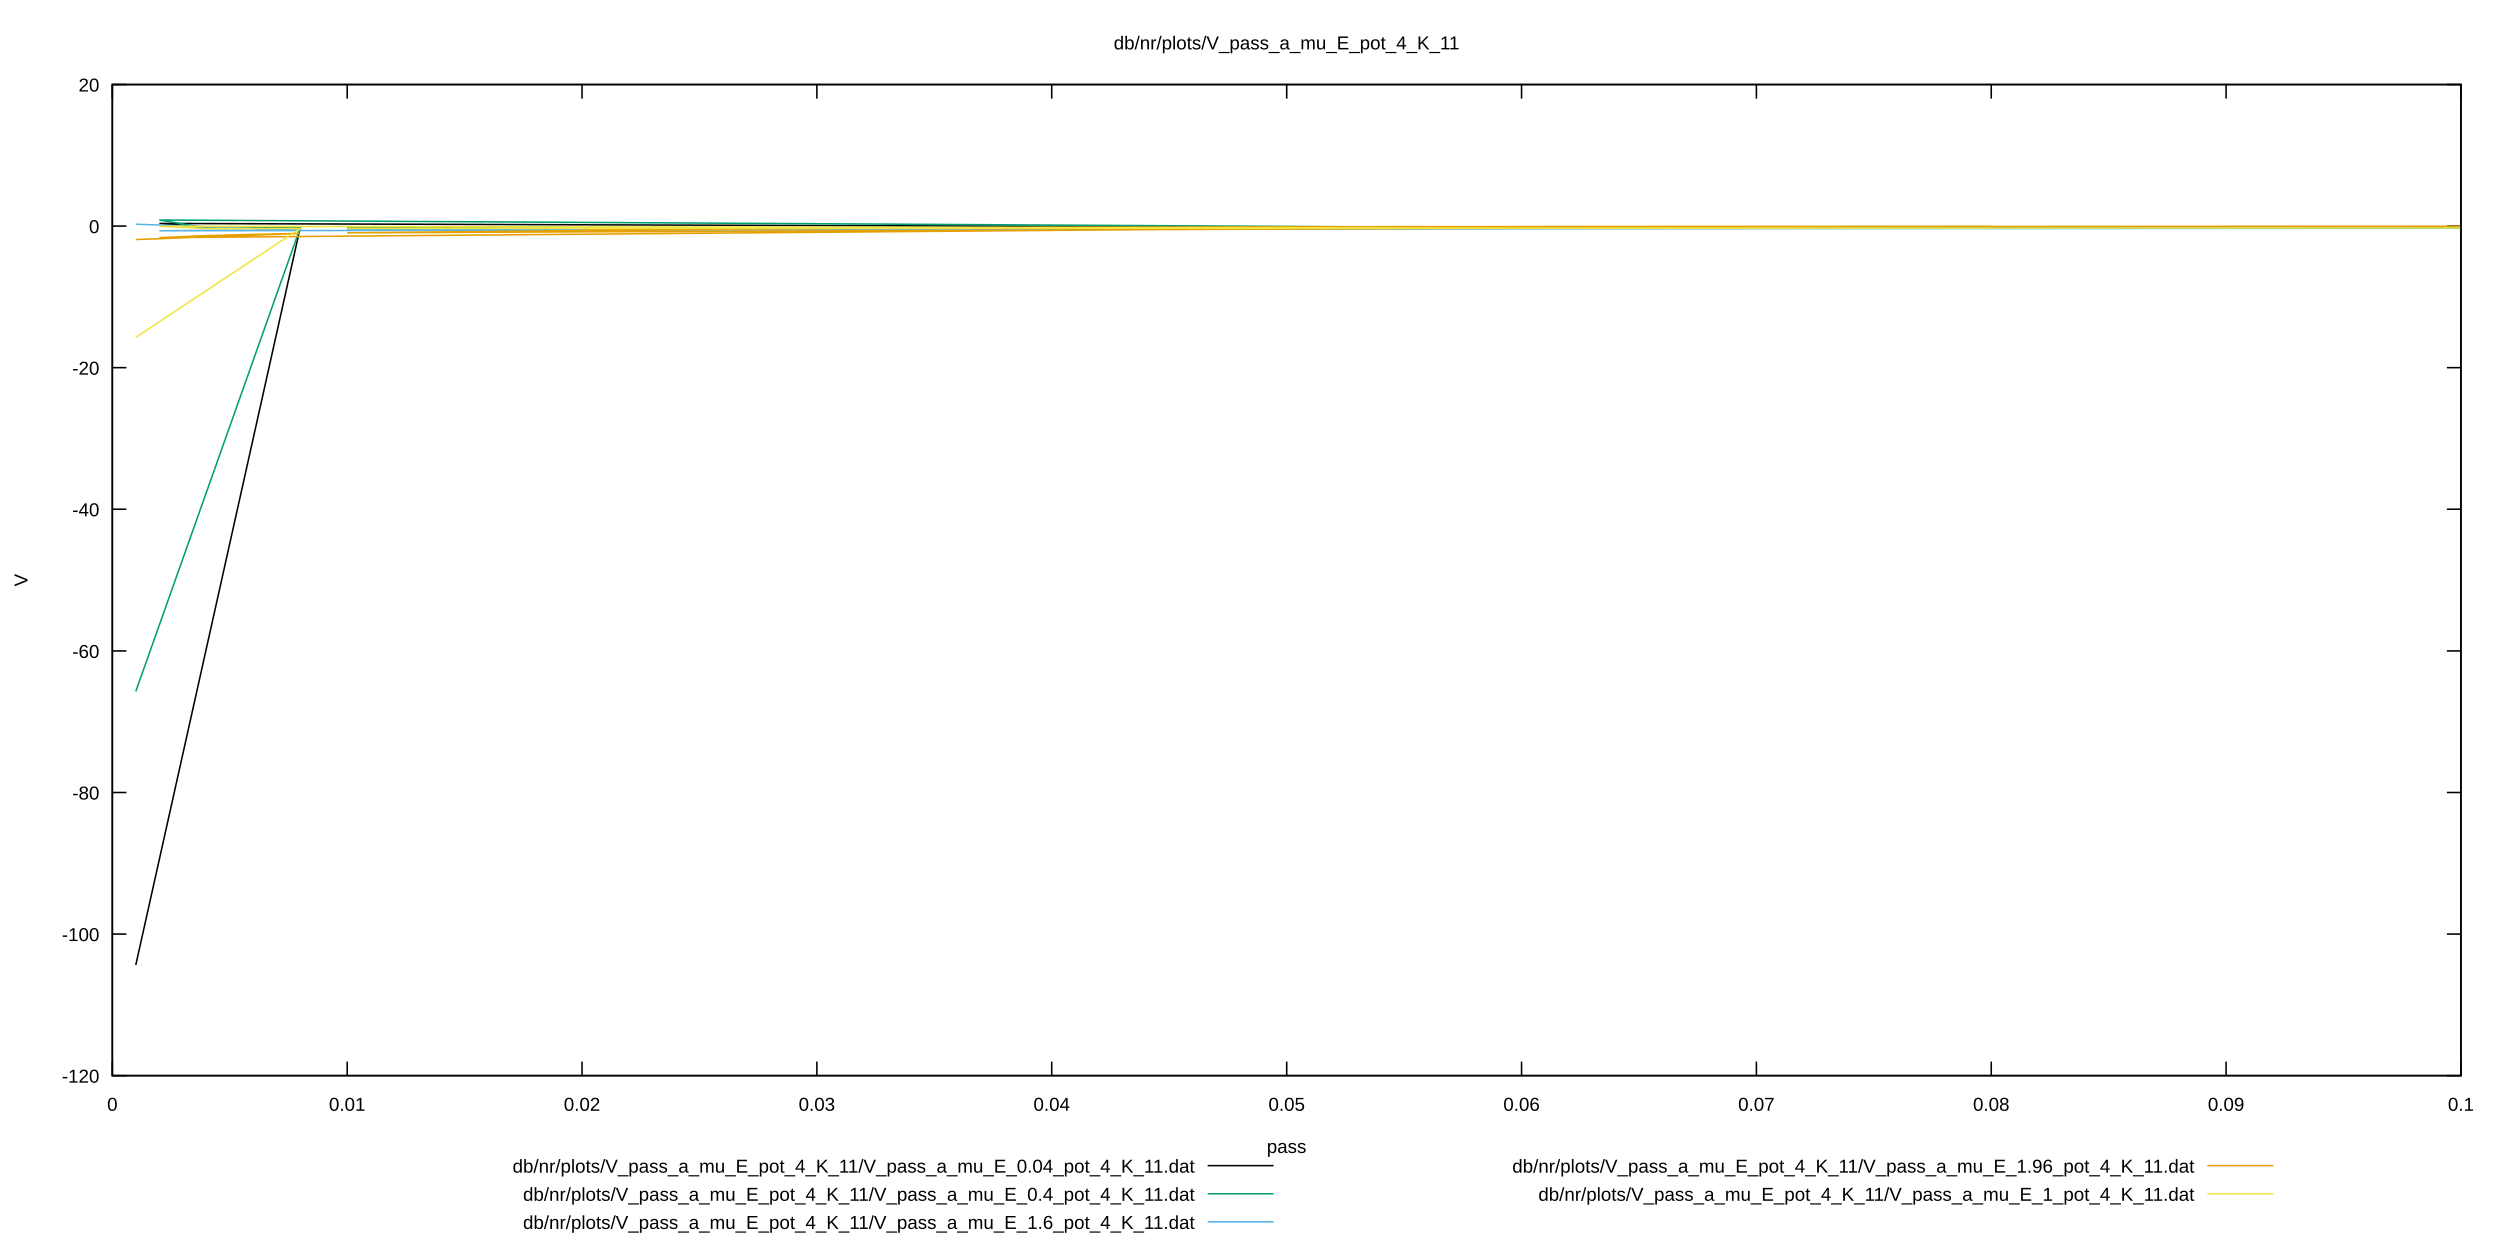
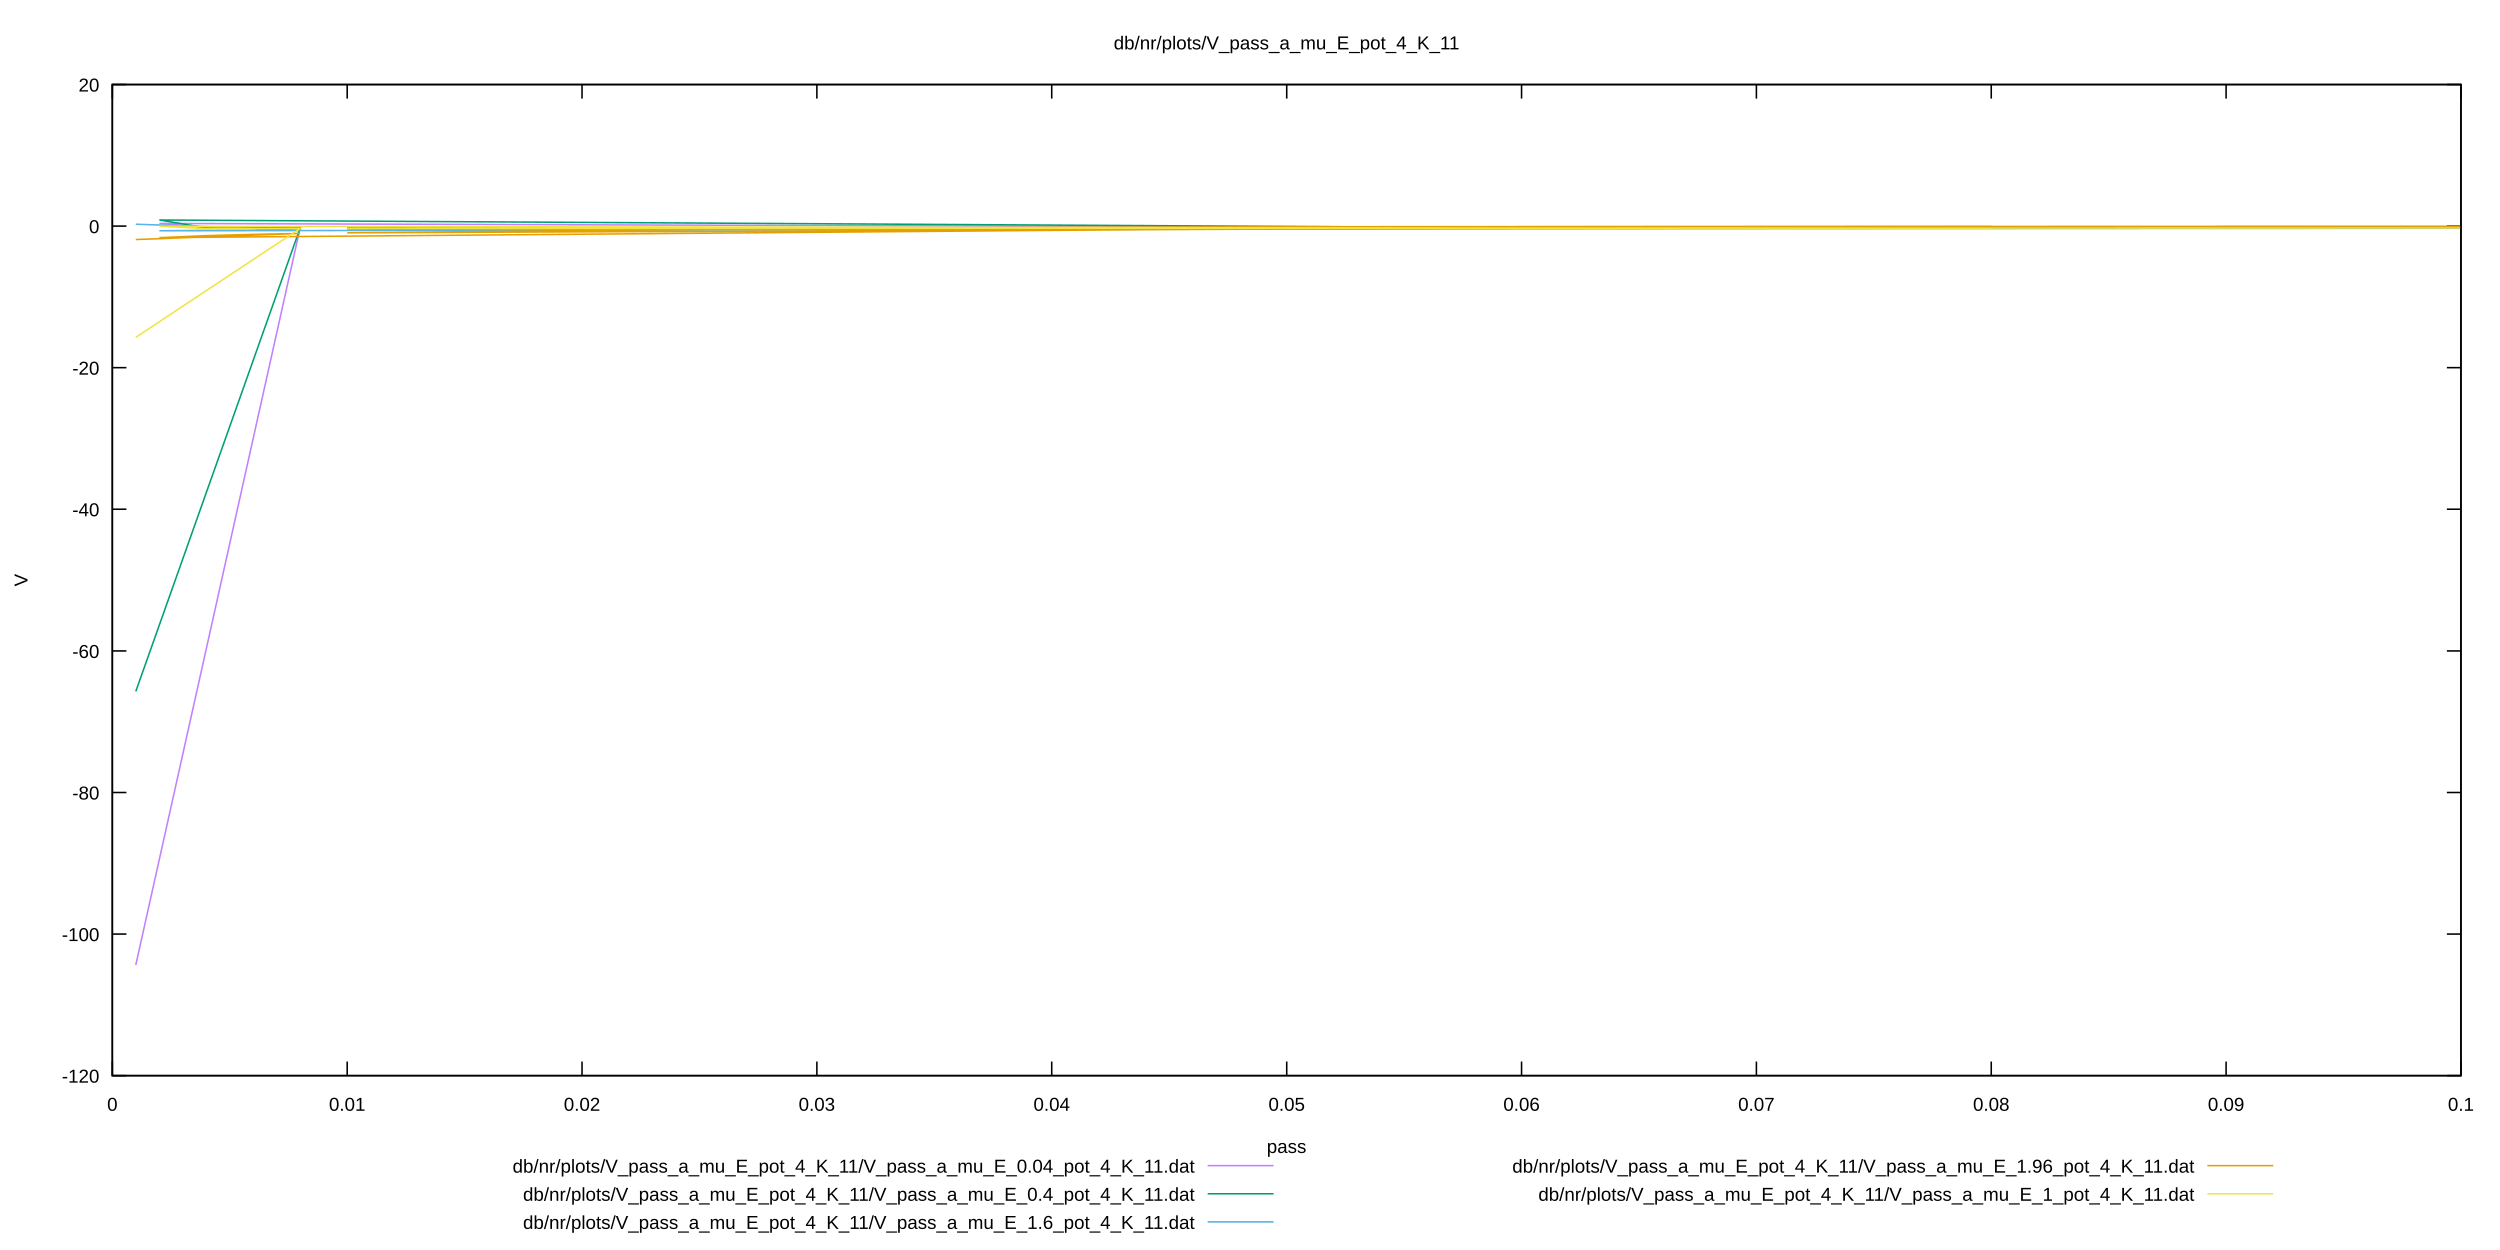
<svg xmlns="http://www.w3.org/2000/svg" xmlns:xlink="http://www.w3.org/1999/xlink" width="1600" height="800" viewBox="0 0 1600 800">
  <g id="gnuplot_canvas">
    <rect x="0" y="0" width="1600" height="800" fill="none" />
    <defs>
      <circle id="gpDot" r="0.5" stroke-width="0.5" />
      <path id="gpPt0" stroke-width="0.222" stroke="currentColor" d="M-1,0 h2 M0,-1 v2" />
      <path id="gpPt1" stroke-width="0.222" stroke="currentColor" d="M-1,-1 L1,1 M1,-1 L-1,1" />
      <path id="gpPt2" stroke-width="0.222" stroke="currentColor" d="M-1,0 L1,0 M0,-1 L0,1 M-1,-1 L1,1 M-1,1 L1,-1" />
      <rect id="gpPt3" stroke-width="0.222" stroke="currentColor" x="-1" y="-1" width="2" height="2" />
      <rect id="gpPt4" stroke-width="0.222" stroke="currentColor" fill="currentColor" x="-1" y="-1" width="2" height="2" />
      <circle id="gpPt5" stroke-width="0.222" stroke="currentColor" cx="0" cy="0" r="1" />
      <use xlink:href="#gpPt5" id="gpPt6" fill="currentColor" stroke="none" />
      <path id="gpPt7" stroke-width="0.222" stroke="currentColor" d="M0,-1.33 L-1.33,0.67 L1.33,0.67 z" />
      <use xlink:href="#gpPt7" id="gpPt8" fill="currentColor" stroke="none" />
      <use xlink:href="#gpPt7" id="gpPt9" stroke="currentColor" transform="rotate(180)" />
      <use xlink:href="#gpPt9" id="gpPt10" fill="currentColor" stroke="none" />
      <use xlink:href="#gpPt3" id="gpPt11" stroke="currentColor" transform="rotate(45)" />
      <use xlink:href="#gpPt11" id="gpPt12" fill="currentColor" stroke="none" />
      <path id="gpPt13" stroke-width="0.222" stroke="currentColor" d="M0,1.330 L1.265,0.411 L0.782,-1.067 L-0.782,-1.076 L-1.265,0.411 z" />
      <use xlink:href="#gpPt13" id="gpPt14" fill="currentColor" stroke="none" />
      <filter id="textbox" filterUnits="objectBoundingBox" x="0" y="0" height="1" width="1">
        <feFlood flood-color="white" flood-opacity="1" result="bgnd" />
        <feComposite in="SourceGraphic" in2="bgnd" operator="atop" />
      </filter>
      <filter id="greybox" filterUnits="objectBoundingBox" x="0" y="0" height="1" width="1">
        <feFlood flood-color="lightgrey" flood-opacity="1" result="grey" />
        <feComposite in="SourceGraphic" in2="grey" operator="atop" />
      </filter>
    </defs>
    <g fill="none" color="white" stroke="currentColor" stroke-width="1.00" stroke-linecap="butt" stroke-linejoin="miter">
</g>
    <g fill="none" color="black" stroke="currentColor" stroke-width="1.00" stroke-linecap="butt" stroke-linejoin="miter">
      <path stroke="black" d="M71.9,688.4 L80.9,688.4 M1575.0,688.4 L1566.0,688.4  " />
      <g transform="translate(63.6,692.9)" stroke="none" fill="black" font-family="Arial" font-size="12.00" text-anchor="end">
        <text>
          <tspan font-family="Arial">-120</tspan>
        </text>
      </g>
    </g>
    <g fill="none" color="black" stroke="currentColor" stroke-width="1.00" stroke-linecap="butt" stroke-linejoin="miter">
      <path stroke="black" d="M71.9,597.8 L80.9,597.8 M1575.0,597.8 L1566.0,597.8  " />
      <g transform="translate(63.6,602.3)" stroke="none" fill="black" font-family="Arial" font-size="12.00" text-anchor="end">
        <text>
          <tspan font-family="Arial">-100</tspan>
        </text>
      </g>
    </g>
    <g fill="none" color="black" stroke="currentColor" stroke-width="1.00" stroke-linecap="butt" stroke-linejoin="miter">
      <path stroke="black" d="M71.9,507.2 L80.9,507.2 M1575.0,507.2 L1566.0,507.2  " />
      <g transform="translate(63.6,511.7)" stroke="none" fill="black" font-family="Arial" font-size="12.00" text-anchor="end">
        <text>
          <tspan font-family="Arial">-80</tspan>
        </text>
      </g>
    </g>
    <g fill="none" color="black" stroke="currentColor" stroke-width="1.00" stroke-linecap="butt" stroke-linejoin="miter">
      <path stroke="black" d="M71.9,416.6 L80.9,416.6 M1575.0,416.6 L1566.0,416.6  " />
      <g transform="translate(63.6,421.1)" stroke="none" fill="black" font-family="Arial" font-size="12.00" text-anchor="end">
        <text>
          <tspan font-family="Arial">-60</tspan>
        </text>
      </g>
    </g>
    <g fill="none" color="black" stroke="currentColor" stroke-width="1.00" stroke-linecap="butt" stroke-linejoin="miter">
      <path stroke="black" d="M71.9,325.9 L80.9,325.9 M1575.0,325.9 L1566.0,325.9  " />
      <g transform="translate(63.6,330.4)" stroke="none" fill="black" font-family="Arial" font-size="12.00" text-anchor="end">
        <text>
          <tspan font-family="Arial">-40</tspan>
        </text>
      </g>
    </g>
    <g fill="none" color="black" stroke="currentColor" stroke-width="1.00" stroke-linecap="butt" stroke-linejoin="miter">
      <path stroke="black" d="M71.9,235.3 L80.9,235.3 M1575.0,235.3 L1566.0,235.3  " />
      <g transform="translate(63.6,239.8)" stroke="none" fill="black" font-family="Arial" font-size="12.00" text-anchor="end">
        <text>
          <tspan font-family="Arial">-20</tspan>
        </text>
      </g>
    </g>
    <g fill="none" color="black" stroke="currentColor" stroke-width="1.00" stroke-linecap="butt" stroke-linejoin="miter">
      <path stroke="black" d="M71.9,144.7 L80.9,144.7 M1575.0,144.7 L1566.0,144.7  " />
      <g transform="translate(63.6,149.2)" stroke="none" fill="black" font-family="Arial" font-size="12.00" text-anchor="end">
        <text>
          <tspan font-family="Arial"> 0</tspan>
        </text>
      </g>
    </g>
    <g fill="none" color="black" stroke="currentColor" stroke-width="1.00" stroke-linecap="butt" stroke-linejoin="miter">
      <path stroke="black" d="M71.9,54.1 L80.9,54.1 M1575.0,54.1 L1566.0,54.1  " />
      <g transform="translate(63.6,58.6)" stroke="none" fill="black" font-family="Arial" font-size="12.00" text-anchor="end">
        <text>
          <tspan font-family="Arial"> 20</tspan>
        </text>
      </g>
    </g>
    <g fill="none" color="black" stroke="currentColor" stroke-width="1.00" stroke-linecap="butt" stroke-linejoin="miter">
      <path stroke="black" d="M71.9,688.4 L71.9,679.4 M71.9,54.1 L71.9,63.1  " />
      <g transform="translate(71.9,710.9)" stroke="none" fill="black" font-family="Arial" font-size="12.00" text-anchor="middle">
        <text>
          <tspan font-family="Arial"> 0</tspan>
        </text>
      </g>
    </g>
    <g fill="none" color="black" stroke="currentColor" stroke-width="1.00" stroke-linecap="butt" stroke-linejoin="miter">
      <path stroke="black" d="M222.2,688.4 L222.2,679.4 M222.2,54.1 L222.2,63.1  " />
      <g transform="translate(222.2,710.9)" stroke="none" fill="black" font-family="Arial" font-size="12.00" text-anchor="middle">
        <text>
          <tspan font-family="Arial"> 0.01</tspan>
        </text>
      </g>
    </g>
    <g fill="none" color="black" stroke="currentColor" stroke-width="1.00" stroke-linecap="butt" stroke-linejoin="miter">
      <path stroke="black" d="M372.5,688.4 L372.5,679.4 M372.5,54.1 L372.5,63.1  " />
      <g transform="translate(372.5,710.9)" stroke="none" fill="black" font-family="Arial" font-size="12.00" text-anchor="middle">
        <text>
          <tspan font-family="Arial"> 0.02</tspan>
        </text>
      </g>
    </g>
    <g fill="none" color="black" stroke="currentColor" stroke-width="1.00" stroke-linecap="butt" stroke-linejoin="miter">
      <path stroke="black" d="M522.8,688.4 L522.8,679.4 M522.8,54.1 L522.8,63.1  " />
      <g transform="translate(522.8,710.9)" stroke="none" fill="black" font-family="Arial" font-size="12.00" text-anchor="middle">
        <text>
          <tspan font-family="Arial"> 0.03</tspan>
        </text>
      </g>
    </g>
    <g fill="none" color="black" stroke="currentColor" stroke-width="1.00" stroke-linecap="butt" stroke-linejoin="miter">
      <path stroke="black" d="M673.1,688.4 L673.1,679.4 M673.1,54.1 L673.1,63.1  " />
      <g transform="translate(673.1,710.9)" stroke="none" fill="black" font-family="Arial" font-size="12.00" text-anchor="middle">
        <text>
          <tspan font-family="Arial"> 0.04</tspan>
        </text>
      </g>
    </g>
    <g fill="none" color="black" stroke="currentColor" stroke-width="1.00" stroke-linecap="butt" stroke-linejoin="miter">
      <path stroke="black" d="M823.5,688.4 L823.5,679.4 M823.5,54.1 L823.5,63.1  " />
      <g transform="translate(823.5,710.9)" stroke="none" fill="black" font-family="Arial" font-size="12.00" text-anchor="middle">
        <text>
          <tspan font-family="Arial"> 0.05</tspan>
        </text>
      </g>
    </g>
    <g fill="none" color="black" stroke="currentColor" stroke-width="1.00" stroke-linecap="butt" stroke-linejoin="miter">
      <path stroke="black" d="M973.8,688.4 L973.8,679.4 M973.8,54.1 L973.8,63.1  " />
      <g transform="translate(973.8,710.9)" stroke="none" fill="black" font-family="Arial" font-size="12.00" text-anchor="middle">
        <text>
          <tspan font-family="Arial"> 0.06</tspan>
        </text>
      </g>
    </g>
    <g fill="none" color="black" stroke="currentColor" stroke-width="1.00" stroke-linecap="butt" stroke-linejoin="miter">
      <path stroke="black" d="M1124.1,688.4 L1124.1,679.4 M1124.1,54.1 L1124.1,63.1  " />
      <g transform="translate(1124.1,710.9)" stroke="none" fill="black" font-family="Arial" font-size="12.00" text-anchor="middle">
        <text>
          <tspan font-family="Arial"> 0.07</tspan>
        </text>
      </g>
    </g>
    <g fill="none" color="black" stroke="currentColor" stroke-width="1.00" stroke-linecap="butt" stroke-linejoin="miter">
      <path stroke="black" d="M1274.4,688.4 L1274.4,679.4 M1274.4,54.1 L1274.4,63.1  " />
      <g transform="translate(1274.4,710.9)" stroke="none" fill="black" font-family="Arial" font-size="12.00" text-anchor="middle">
        <text>
          <tspan font-family="Arial"> 0.08</tspan>
        </text>
      </g>
    </g>
    <g fill="none" color="black" stroke="currentColor" stroke-width="1.00" stroke-linecap="butt" stroke-linejoin="miter">
      <path stroke="black" d="M1424.7,688.4 L1424.7,679.4 M1424.7,54.1 L1424.7,63.1  " />
      <g transform="translate(1424.7,710.9)" stroke="none" fill="black" font-family="Arial" font-size="12.00" text-anchor="middle">
        <text>
          <tspan font-family="Arial"> 0.09</tspan>
        </text>
      </g>
    </g>
    <g fill="none" color="black" stroke="currentColor" stroke-width="1.00" stroke-linecap="butt" stroke-linejoin="miter">
      <path stroke="black" d="M1575.0,688.4 L1575.0,679.4 M1575.0,54.1 L1575.0,63.1  " />
      <g transform="translate(1575.0,710.9)" stroke="none" fill="black" font-family="Arial" font-size="12.00" text-anchor="middle">
        <text>
          <tspan font-family="Arial"> 0.1</tspan>
        </text>
      </g>
    </g>
    <g fill="none" color="black" stroke="currentColor" stroke-width="1.00" stroke-linecap="butt" stroke-linejoin="miter">
</g>
    <g fill="none" color="black" stroke="currentColor" stroke-width="1.00" stroke-linecap="butt" stroke-linejoin="miter">
      <path stroke="black" d="M71.9,54.1 L71.9,688.4 L1575.0,688.4 L1575.0,54.1 L71.9,54.1 Z  " />
    </g>
    <g fill="none" color="black" stroke="currentColor" stroke-width="1.00" stroke-linecap="butt" stroke-linejoin="miter">
      <g transform="translate(17.6,371.3) rotate(270)" stroke="none" fill="black" font-family="Arial" font-size="12.00" text-anchor="middle">
        <text>
          <tspan font-family="Arial">V</tspan>
        </text>
      </g>
    </g>
    <g fill="none" color="black" stroke="currentColor" stroke-width="1.00" stroke-linecap="butt" stroke-linejoin="miter">
      <g transform="translate(823.4,737.9)" stroke="none" fill="black" font-family="Arial" font-size="12.00" text-anchor="middle">
        <text>
          <tspan font-family="Arial">pass</tspan>
        </text>
      </g>
    </g>
    <g fill="none" color="black" stroke="currentColor" stroke-width="1.00" stroke-linecap="butt" stroke-linejoin="miter">
      <g transform="translate(823.4,31.6)" stroke="none" fill="black" font-family="Arial" font-size="12.00" text-anchor="middle">
        <text>db/nr/plots/V_pass_a_mu_E_pot_4_K_11</text>
      </g>
    </g>
    <g id="gnuplot_plot_1">
      <g fill="none" color="black" stroke="currentColor" stroke-width="1.00" stroke-linecap="butt" stroke-linejoin="miter">
        <g transform="translate(764.6,750.5)" stroke="none" fill="black" font-family="Arial" font-size="12.00" text-anchor="end">
          <text>db/nr/plots/V_pass_a_mu_E_pot_4_K_11/V_pass_a_mu_E_0.04_pot_4_K_11.dat</text>
        </g>
      </g>
      <g fill="none" color="black" stroke="currentColor" stroke-width="1.00" stroke-linecap="butt" stroke-linejoin="miter">
-         <path stroke="rgb(  0,   0,   0)" d="M772.9,746.0 L815.1,746.0 M1575.0,145.8 L1424.7,145.8 L1575.0,145.8 L823.5,145.8 L673.1,145.8 L372.5,145.8   L522.8,145.8 L222.2,145.8 L1274.4,145.8 L1124.1,145.8 L973.8,145.8 L102.0,143.0 L132.0,145.7 L162.1,145.8   L192.1,145.8 L86.9,617.6  " />
+         <path stroke="rgb(192, 128, 255)" d="M772.9,746.0 L815.1,746.0 M1575.0,145.8 L1424.7,145.8 L1575.0,145.8 L823.5,145.8 L673.1,145.8 L372.5,145.8   L522.8,145.8 L222.2,145.8 L1274.4,145.8 L1124.1,145.8 L973.8,145.8 L102.0,143.0 L132.0,145.7 L162.1,145.8   L192.1,145.8 L86.9,617.6  " />
      </g>
    </g>
    <g id="gnuplot_plot_2">
      <g fill="none" color="black" stroke="currentColor" stroke-width="1.00" stroke-linecap="butt" stroke-linejoin="miter">
        <g transform="translate(764.6,768.5)" stroke="none" fill="black" font-family="Arial" font-size="12.00" text-anchor="end">
          <text>db/nr/plots/V_pass_a_mu_E_pot_4_K_11/V_pass_a_mu_E_0.4_pot_4_K_11.dat</text>
        </g>
      </g>
      <g fill="none" color="black" stroke="currentColor" stroke-width="1.00" stroke-linecap="butt" stroke-linejoin="miter">
        <path stroke="rgb(  0, 158, 115)" d="M772.9,764.0 L815.1,764.0 M1575.0,145.8 L1424.7,145.8 L1575.0,145.8 L823.5,145.8 L673.1,145.9 L372.5,145.9   L522.8,145.9 L222.2,145.9 L1274.4,145.8 L1124.1,145.8 L973.8,145.8 L102.0,140.8 L132.0,145.9 L162.1,145.9   L192.1,145.9 L86.9,442.5  " />
      </g>
    </g>
    <g id="gnuplot_plot_3">
      <g fill="none" color="black" stroke="currentColor" stroke-width="1.00" stroke-linecap="butt" stroke-linejoin="miter">
        <g transform="translate(764.6,786.5)" stroke="none" fill="black" font-family="Arial" font-size="12.00" text-anchor="end">
          <text>db/nr/plots/V_pass_a_mu_E_pot_4_K_11/V_pass_a_mu_E_1.6_pot_4_K_11.dat</text>
        </g>
      </g>
      <g fill="none" color="black" stroke="currentColor" stroke-width="1.00" stroke-linecap="butt" stroke-linejoin="miter">
        <path stroke="rgb( 86, 180, 233)" d="M772.9,782.0 L815.1,782.0 M1575.0,146.1 L1424.7,146.2 L1575.0,146.1 L823.5,146.5 L673.1,146.6 L372.5,146.8   L522.8,146.7 L222.2,147.1 L1274.4,146.2 L1124.1,146.3 L973.8,146.4 L102.0,147.7 L132.0,147.4 L162.1,147.3   L192.1,147.2 L86.9,143.5  " />
      </g>
    </g>
    <g id="gnuplot_plot_4">
      <g fill="none" color="black" stroke="currentColor" stroke-width="1.00" stroke-linecap="butt" stroke-linejoin="miter">
        <g transform="translate(1404.4,750.5)" stroke="none" fill="black" font-family="Arial" font-size="12.00" text-anchor="end">
          <text>db/nr/plots/V_pass_a_mu_E_pot_4_K_11/V_pass_a_mu_E_1.96_pot_4_K_11.dat</text>
        </g>
      </g>
      <g fill="none" color="black" stroke="currentColor" stroke-width="1.00" stroke-linecap="butt" stroke-linejoin="miter">
        <path stroke="rgb(230, 159,   0)" d="M1412.7,746.0 L1454.9,746.0 M1575.0,144.8 L1424.7,144.8 L1575.0,144.8 L823.5,145.1 L673.1,145.5 L372.5,147.2   L522.8,146.1 L222.2,149.0 L1274.4,144.8 L1124.1,144.9 L973.8,145.0 L102.0,152.1 L132.0,150.8 L162.1,150.0   L192.1,149.4 L86.9,153.3  " />
      </g>
    </g>
    <g id="gnuplot_plot_5">
      <g fill="none" color="black" stroke="currentColor" stroke-width="1.00" stroke-linecap="butt" stroke-linejoin="miter">
        <g transform="translate(1404.4,768.5)" stroke="none" fill="black" font-family="Arial" font-size="12.00" text-anchor="end">
          <text>db/nr/plots/V_pass_a_mu_E_pot_4_K_11/V_pass_a_mu_E_1_pot_4_K_11.dat</text>
        </g>
      </g>
      <g fill="none" color="black" stroke="currentColor" stroke-width="1.00" stroke-linecap="butt" stroke-linejoin="miter">
        <path stroke="rgb(240, 228,  66)" d="M1412.7,764.0 L1454.9,764.0 M1575.0,145.9 L1424.7,145.9 L1575.0,145.9 L823.5,146.0 L673.1,146.1 L372.5,146.1   L522.8,146.1 L222.2,146.2 L1274.4,146.0 L1124.1,146.0 L973.8,146.0 L102.0,144.8 L132.0,146.3 L162.1,146.3   L192.1,146.2 L86.9,215.9  " />
      </g>
    </g>
    <g fill="none" color="white" stroke="rgb(240, 228,  66)" stroke-width="2.00" stroke-linecap="butt" stroke-linejoin="miter">
</g>
    <g fill="none" color="black" stroke="currentColor" stroke-width="2.00" stroke-linecap="butt" stroke-linejoin="miter">
</g>
    <g fill="none" color="black" stroke="black" stroke-width="1.00" stroke-linecap="butt" stroke-linejoin="miter">
</g>
    <g fill="none" color="black" stroke="currentColor" stroke-width="1.00" stroke-linecap="butt" stroke-linejoin="miter">
      <path stroke="black" d="M71.9,54.1 L71.9,688.4 L1575.0,688.4 L1575.0,54.1 L71.9,54.1 Z  " />
    </g>
    <g fill="none" color="black" stroke="currentColor" stroke-width="1.00" stroke-linecap="butt" stroke-linejoin="miter">
</g>
  </g>
</svg>
